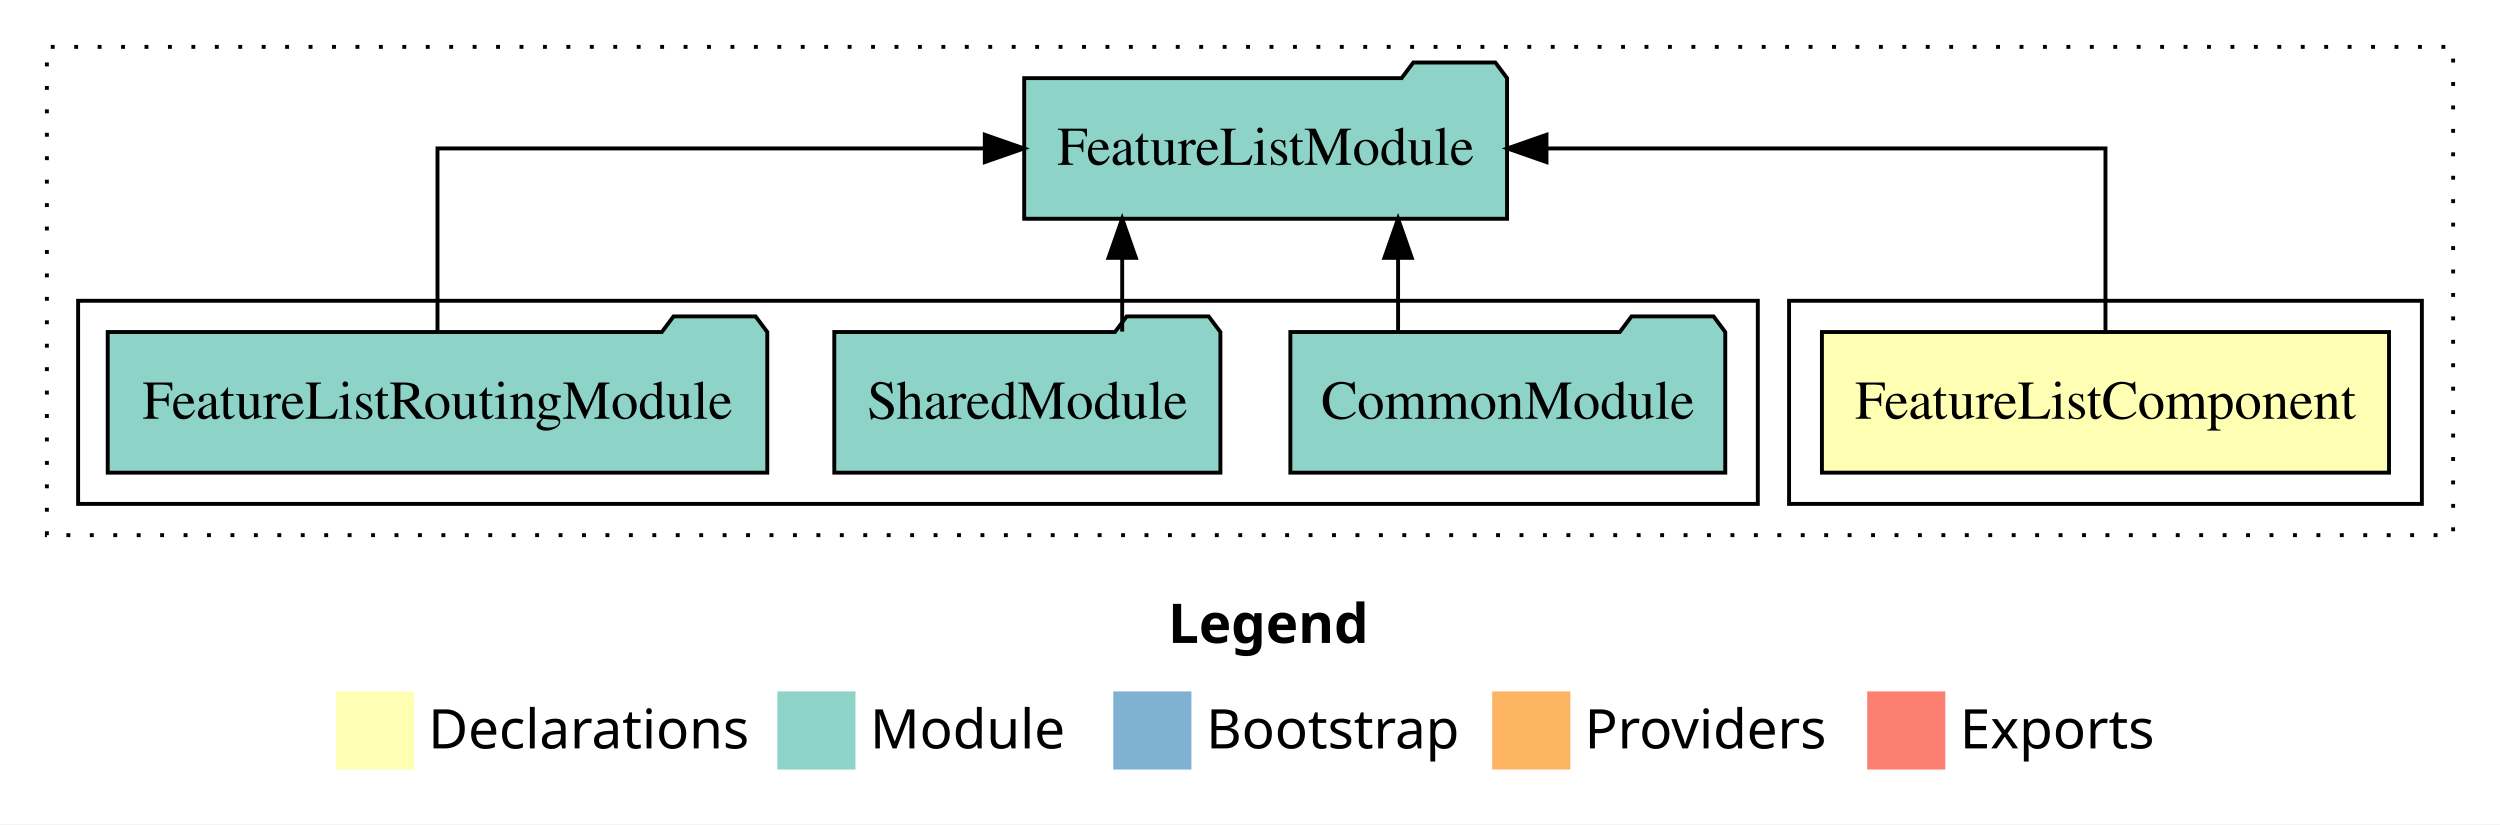
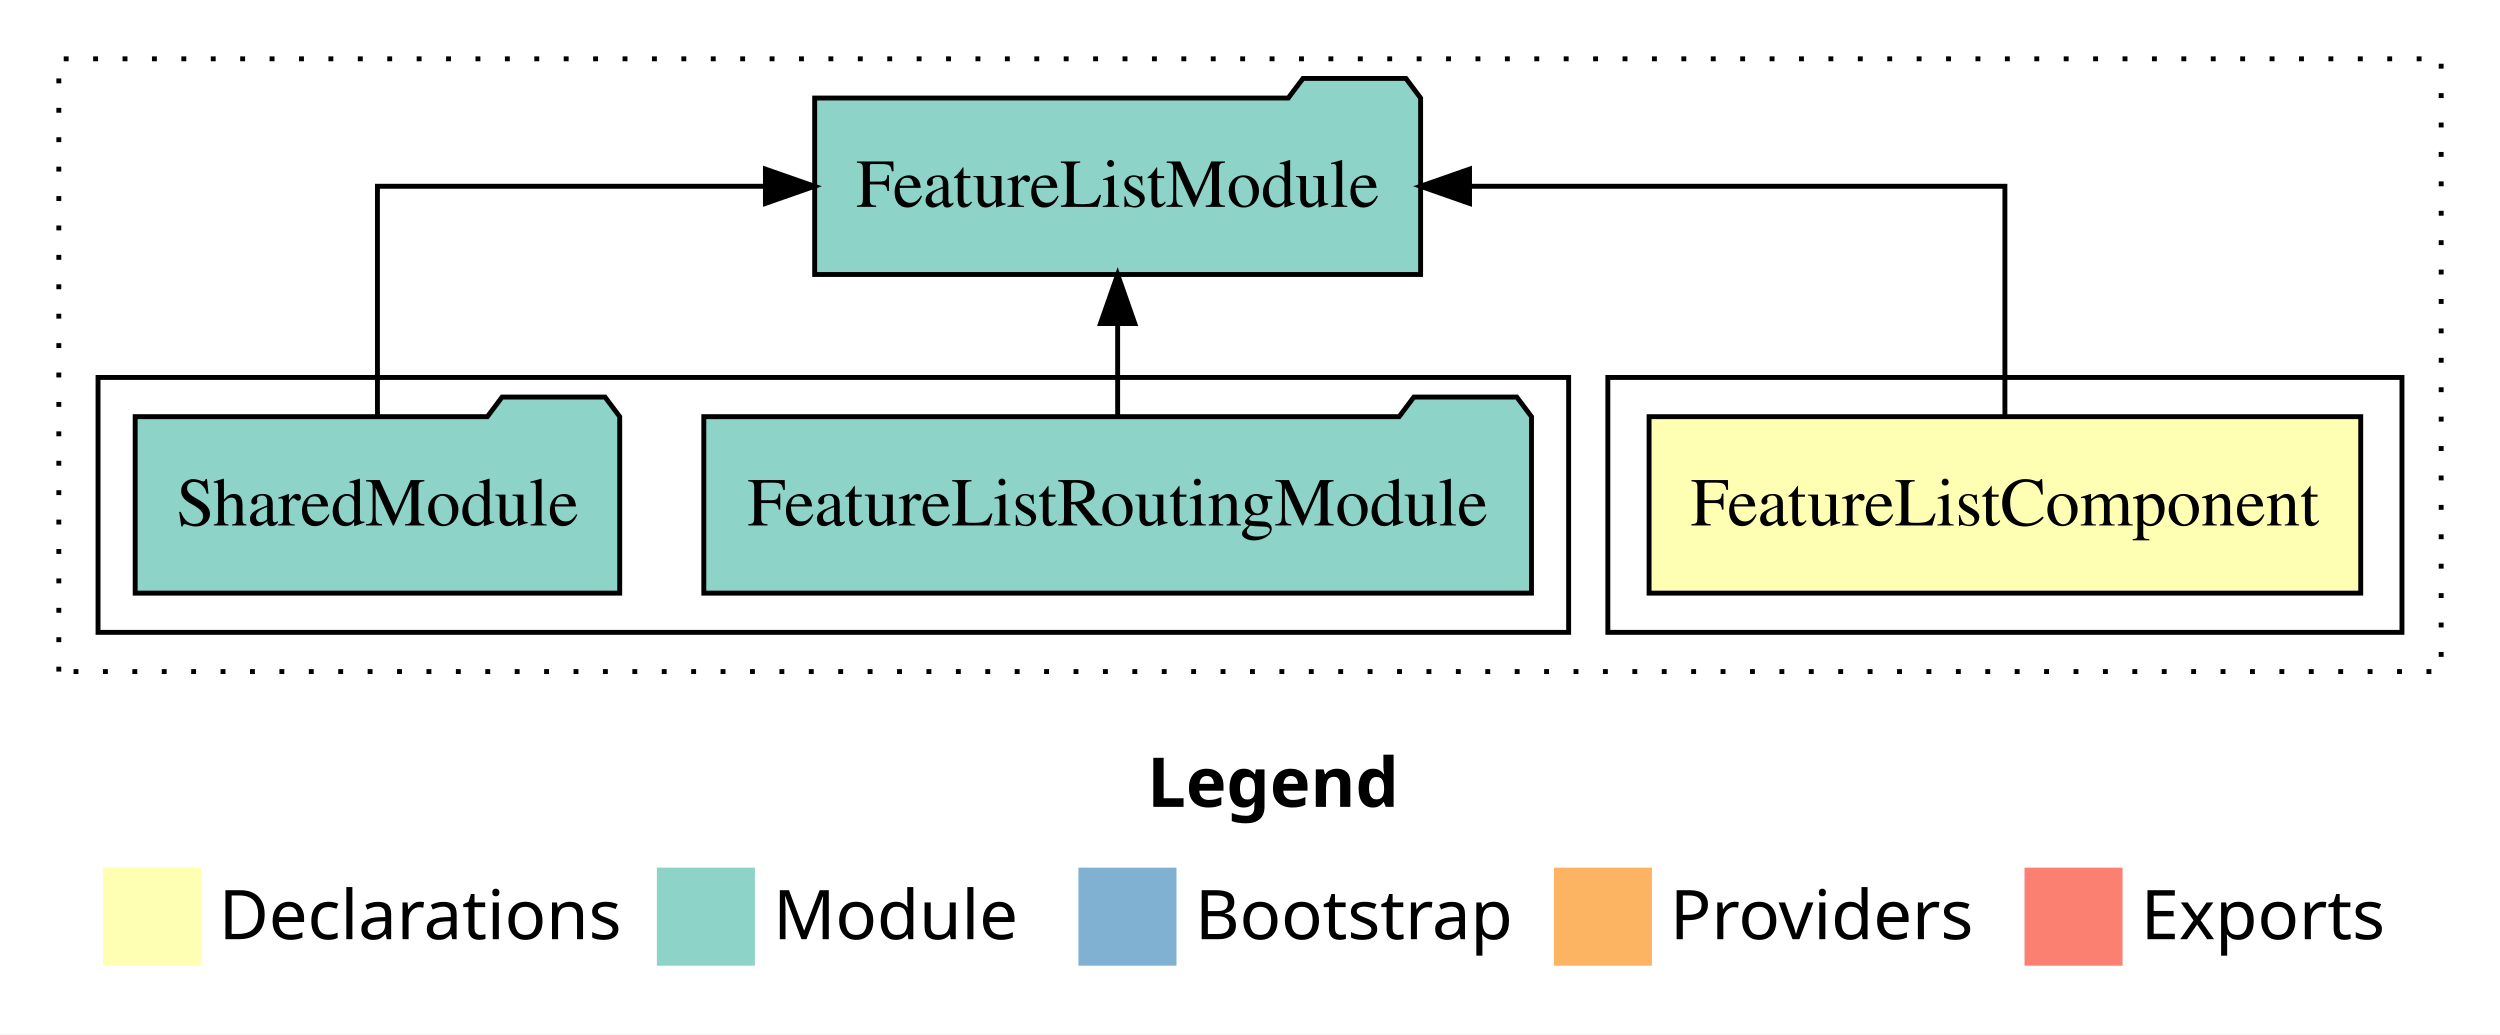
- <svg xmlns="http://www.w3.org/2000/svg" width="640pt" height="211pt" viewBox="0.00 0.00 640.00 211.00">
+ <svg xmlns="http://www.w3.org/2000/svg" width="510pt" height="211pt" viewBox="0.00 0.00 510.00 211.00">
  <g id="graph0" class="graph" transform="scale(1 1) rotate(0) translate(4 207)">
-     <polygon fill="#ffffff" stroke="transparent" points="-4,4 -4,-207 636,-207 636,4 -4,4" />
-     <text text-anchor="start" x="295.009" y="-42.4" font-family="sans-serif" font-weight="bold" font-size="14.00" fill="#000000">Legend</text>
-     <polygon fill="#ffffb3" stroke="transparent" points="82,-10 82,-30 102,-30 102,-10 82,-10" />
-     <text text-anchor="start" x="105.629" y="-15.4" font-family="sans-serif" font-size="14.00" fill="#000000">  Declarations</text>
-     <polygon fill="#8dd3c7" stroke="transparent" points="195,-10 195,-30 215,-30 215,-10 195,-10" />
-     <text text-anchor="start" x="218.725" y="-15.4" font-family="sans-serif" font-size="14.00" fill="#000000">  Module</text>
-     <polygon fill="#80b1d3" stroke="transparent" points="281,-10 281,-30 301,-30 301,-10 281,-10" />
-     <text text-anchor="start" x="304.781" y="-15.4" font-family="sans-serif" font-size="14.00" fill="#000000">  Bootstrap</text>
-     <polygon fill="#fdb462" stroke="transparent" points="378,-10 378,-30 398,-30 398,-10 378,-10" />
-     <text text-anchor="start" x="401.673" y="-15.4" font-family="sans-serif" font-size="14.00" fill="#000000">  Providers</text>
-     <polygon fill="#fb8072" stroke="transparent" points="474,-10 474,-30 494,-30 494,-10 474,-10" />
-     <text text-anchor="start" x="497.726" y="-15.4" font-family="sans-serif" font-size="14.00" fill="#000000">  Exports</text>
+     <polygon fill="#ffffff" stroke="transparent" points="-4,4 -4,-207 506,-207 506,4 -4,4" />
+     <text text-anchor="start" x="230.009" y="-42.4" font-family="sans-serif" font-weight="bold" font-size="14.00" fill="#000000">Legend</text>
+     <polygon fill="#ffffb3" stroke="transparent" points="17,-10 17,-30 37,-30 37,-10 17,-10" />
+     <text text-anchor="start" x="40.629" y="-15.4" font-family="sans-serif" font-size="14.00" fill="#000000">  Declarations</text>
+     <polygon fill="#8dd3c7" stroke="transparent" points="130,-10 130,-30 150,-30 150,-10 130,-10" />
+     <text text-anchor="start" x="153.725" y="-15.4" font-family="sans-serif" font-size="14.00" fill="#000000">  Module</text>
+     <polygon fill="#80b1d3" stroke="transparent" points="216,-10 216,-30 236,-30 236,-10 216,-10" />
+     <text text-anchor="start" x="239.781" y="-15.4" font-family="sans-serif" font-size="14.00" fill="#000000">  Bootstrap</text>
+     <polygon fill="#fdb462" stroke="transparent" points="313,-10 313,-30 333,-30 333,-10 313,-10" />
+     <text text-anchor="start" x="336.673" y="-15.4" font-family="sans-serif" font-size="14.00" fill="#000000">  Providers</text>
+     <polygon fill="#fb8072" stroke="transparent" points="409,-10 409,-30 429,-30 429,-10 409,-10" />
+     <text text-anchor="start" x="432.726" y="-15.4" font-family="sans-serif" font-size="14.00" fill="#000000">  Exports</text>
    <g id="clust1" class="cluster">
-       <polygon fill="none" stroke="#000000" stroke-dasharray="1,5" points="8,-70 8,-195 624,-195 624,-70 8,-70" />
+       <polygon fill="none" stroke="#000000" stroke-dasharray="1,5" points="8,-70 8,-195 494,-195 494,-70 8,-70" />
    </g>
    <g id="clust2" class="cluster">
-       <polygon fill="none" stroke="#000000" points="454,-78 454,-130 616,-130 616,-78 454,-78" />
+       <polygon fill="none" stroke="#000000" points="324,-78 324,-130 486,-130 486,-78 324,-78" />
    </g>
    <g id="clust4" class="cluster">
-       <polygon fill="none" stroke="#000000" points="16,-78 16,-130 446,-130 446,-78 16,-78" />
+       <polygon fill="none" stroke="#000000" points="16,-78 16,-130 316,-130 316,-78 16,-78" />
    </g>
    <g id="node1" class="node">
-       <polygon fill="#ffffb3" stroke="#000000" points="607.588,-122 462.412,-122 462.412,-86 607.588,-86 607.588,-122" />
-       <text text-anchor="middle" x="535" y="-99.8" font-family="Times,serif" font-size="14.00" fill="#000000">FeatureListComponent</text>
+       <polygon fill="#ffffb3" stroke="#000000" points="477.588,-122 332.412,-122 332.412,-86 477.588,-86 477.588,-122" />
+       <text text-anchor="middle" x="405" y="-99.8" font-family="Times,serif" font-size="14.00" fill="#000000">FeatureListComponent</text>
    </g>
    <g id="node2" class="node">
-       <polygon fill="#8dd3c7" stroke="#000000" points="381.806,-187 378.806,-191 357.806,-191 354.806,-187 258.194,-187 258.194,-151 381.806,-151 381.806,-187" />
-       <text text-anchor="middle" x="320" y="-164.8" font-family="Times,serif" font-size="14.00" fill="#000000">FeatureListModule</text>
+       <polygon fill="#8dd3c7" stroke="#000000" points="285.806,-187 282.806,-191 261.806,-191 258.806,-187 162.194,-187 162.194,-151 285.806,-151 285.806,-187" />
+       <text text-anchor="middle" x="224" y="-164.8" font-family="Times,serif" font-size="14.00" fill="#000000">FeatureListModule</text>
    </g>
    <g id="edge1" class="edge">
-       <path fill="none" stroke="#000000" d="M535,-122.106C535,-141.339 535,-169 535,-169 535,-169 391.899,-169 391.899,-169" />
-       <polygon fill="#000000" stroke="#000000" points="391.899,-165.5 381.899,-169 391.898,-172.5 391.899,-165.5" />
+       <path fill="none" stroke="#000000" d="M405,-122.106C405,-141.339 405,-169 405,-169 405,-169 295.784,-169 295.784,-169" />
+       <polygon fill="#000000" stroke="#000000" points="295.784,-165.5 285.784,-169 295.784,-172.5 295.784,-165.5" />
    </g>
    <g id="node3" class="node">
-       <polygon fill="#8dd3c7" stroke="#000000" points="437.668,-122 434.668,-126 413.668,-126 410.668,-122 326.332,-122 326.332,-86 437.668,-86 437.668,-122" />
-       <text text-anchor="middle" x="382" y="-99.8" font-family="Times,serif" font-size="14.00" fill="#000000">CommonModule</text>
+       <polygon fill="#8dd3c7" stroke="#000000" points="308.424,-122 305.424,-126 284.424,-126 281.424,-122 139.576,-122 139.576,-86 308.424,-86 308.424,-122" />
+       <text text-anchor="middle" x="224" y="-99.8" font-family="Times,serif" font-size="14.00" fill="#000000">FeatureListRoutingModule</text>
    </g>
    <g id="edge2" class="edge">
-       <path fill="none" stroke="#000000" d="M353.909,-122.106C353.909,-122.106 353.909,-140.991 353.909,-140.991" />
-       <polygon fill="#000000" stroke="#000000" points="350.41,-140.991 353.909,-150.991 357.41,-140.991 350.41,-140.991" />
+       <path fill="none" stroke="#000000" d="M224,-122.106C224,-122.106 224,-140.991 224,-140.991" />
+       <polygon fill="#000000" stroke="#000000" points="220.5,-140.991 224,-150.991 227.5,-140.991 220.5,-140.991" />
    </g>
    <g id="node4" class="node">
-       <polygon fill="#8dd3c7" stroke="#000000" points="308.423,-122 305.423,-126 284.423,-126 281.423,-122 209.577,-122 209.577,-86 308.423,-86 308.423,-122" />
-       <text text-anchor="middle" x="259" y="-99.8" font-family="Times,serif" font-size="14.00" fill="#000000">SharedModule</text>
+       <polygon fill="#8dd3c7" stroke="#000000" points="122.423,-122 119.423,-126 98.423,-126 95.423,-122 23.577,-122 23.577,-86 122.423,-86 122.423,-122" />
+       <text text-anchor="middle" x="73" y="-99.8" font-family="Times,serif" font-size="14.00" fill="#000000">SharedModule</text>
    </g>
    <g id="edge3" class="edge">
-       <path fill="none" stroke="#000000" d="M283.279,-122.106C283.279,-122.106 283.279,-140.991 283.279,-140.991" />
-       <polygon fill="#000000" stroke="#000000" points="279.779,-140.991 283.279,-150.991 286.779,-140.991 279.779,-140.991" />
-     </g>
-     <g id="node5" class="node">
-       <polygon fill="#8dd3c7" stroke="#000000" points="192.424,-122 189.424,-126 168.424,-126 165.424,-122 23.576,-122 23.576,-86 192.424,-86 192.424,-122" />
-       <text text-anchor="middle" x="108" y="-99.8" font-family="Times,serif" font-size="14.00" fill="#000000">FeatureListRoutingModule</text>
-     </g>
-     <g id="edge4" class="edge">
-       <path fill="none" stroke="#000000" d="M108,-122.106C108,-141.339 108,-169 108,-169 108,-169 248.111,-169 248.111,-169" />
-       <polygon fill="#000000" stroke="#000000" points="248.111,-172.5 258.111,-169 248.111,-165.5 248.111,-172.5" />
+       <path fill="none" stroke="#000000" d="M73,-122.106C73,-141.339 73,-169 73,-169 73,-169 152.147,-169 152.147,-169" />
+       <polygon fill="#000000" stroke="#000000" points="152.147,-172.5 162.147,-169 152.147,-165.5 152.147,-172.5" />
    </g>
  </g>
</svg>
